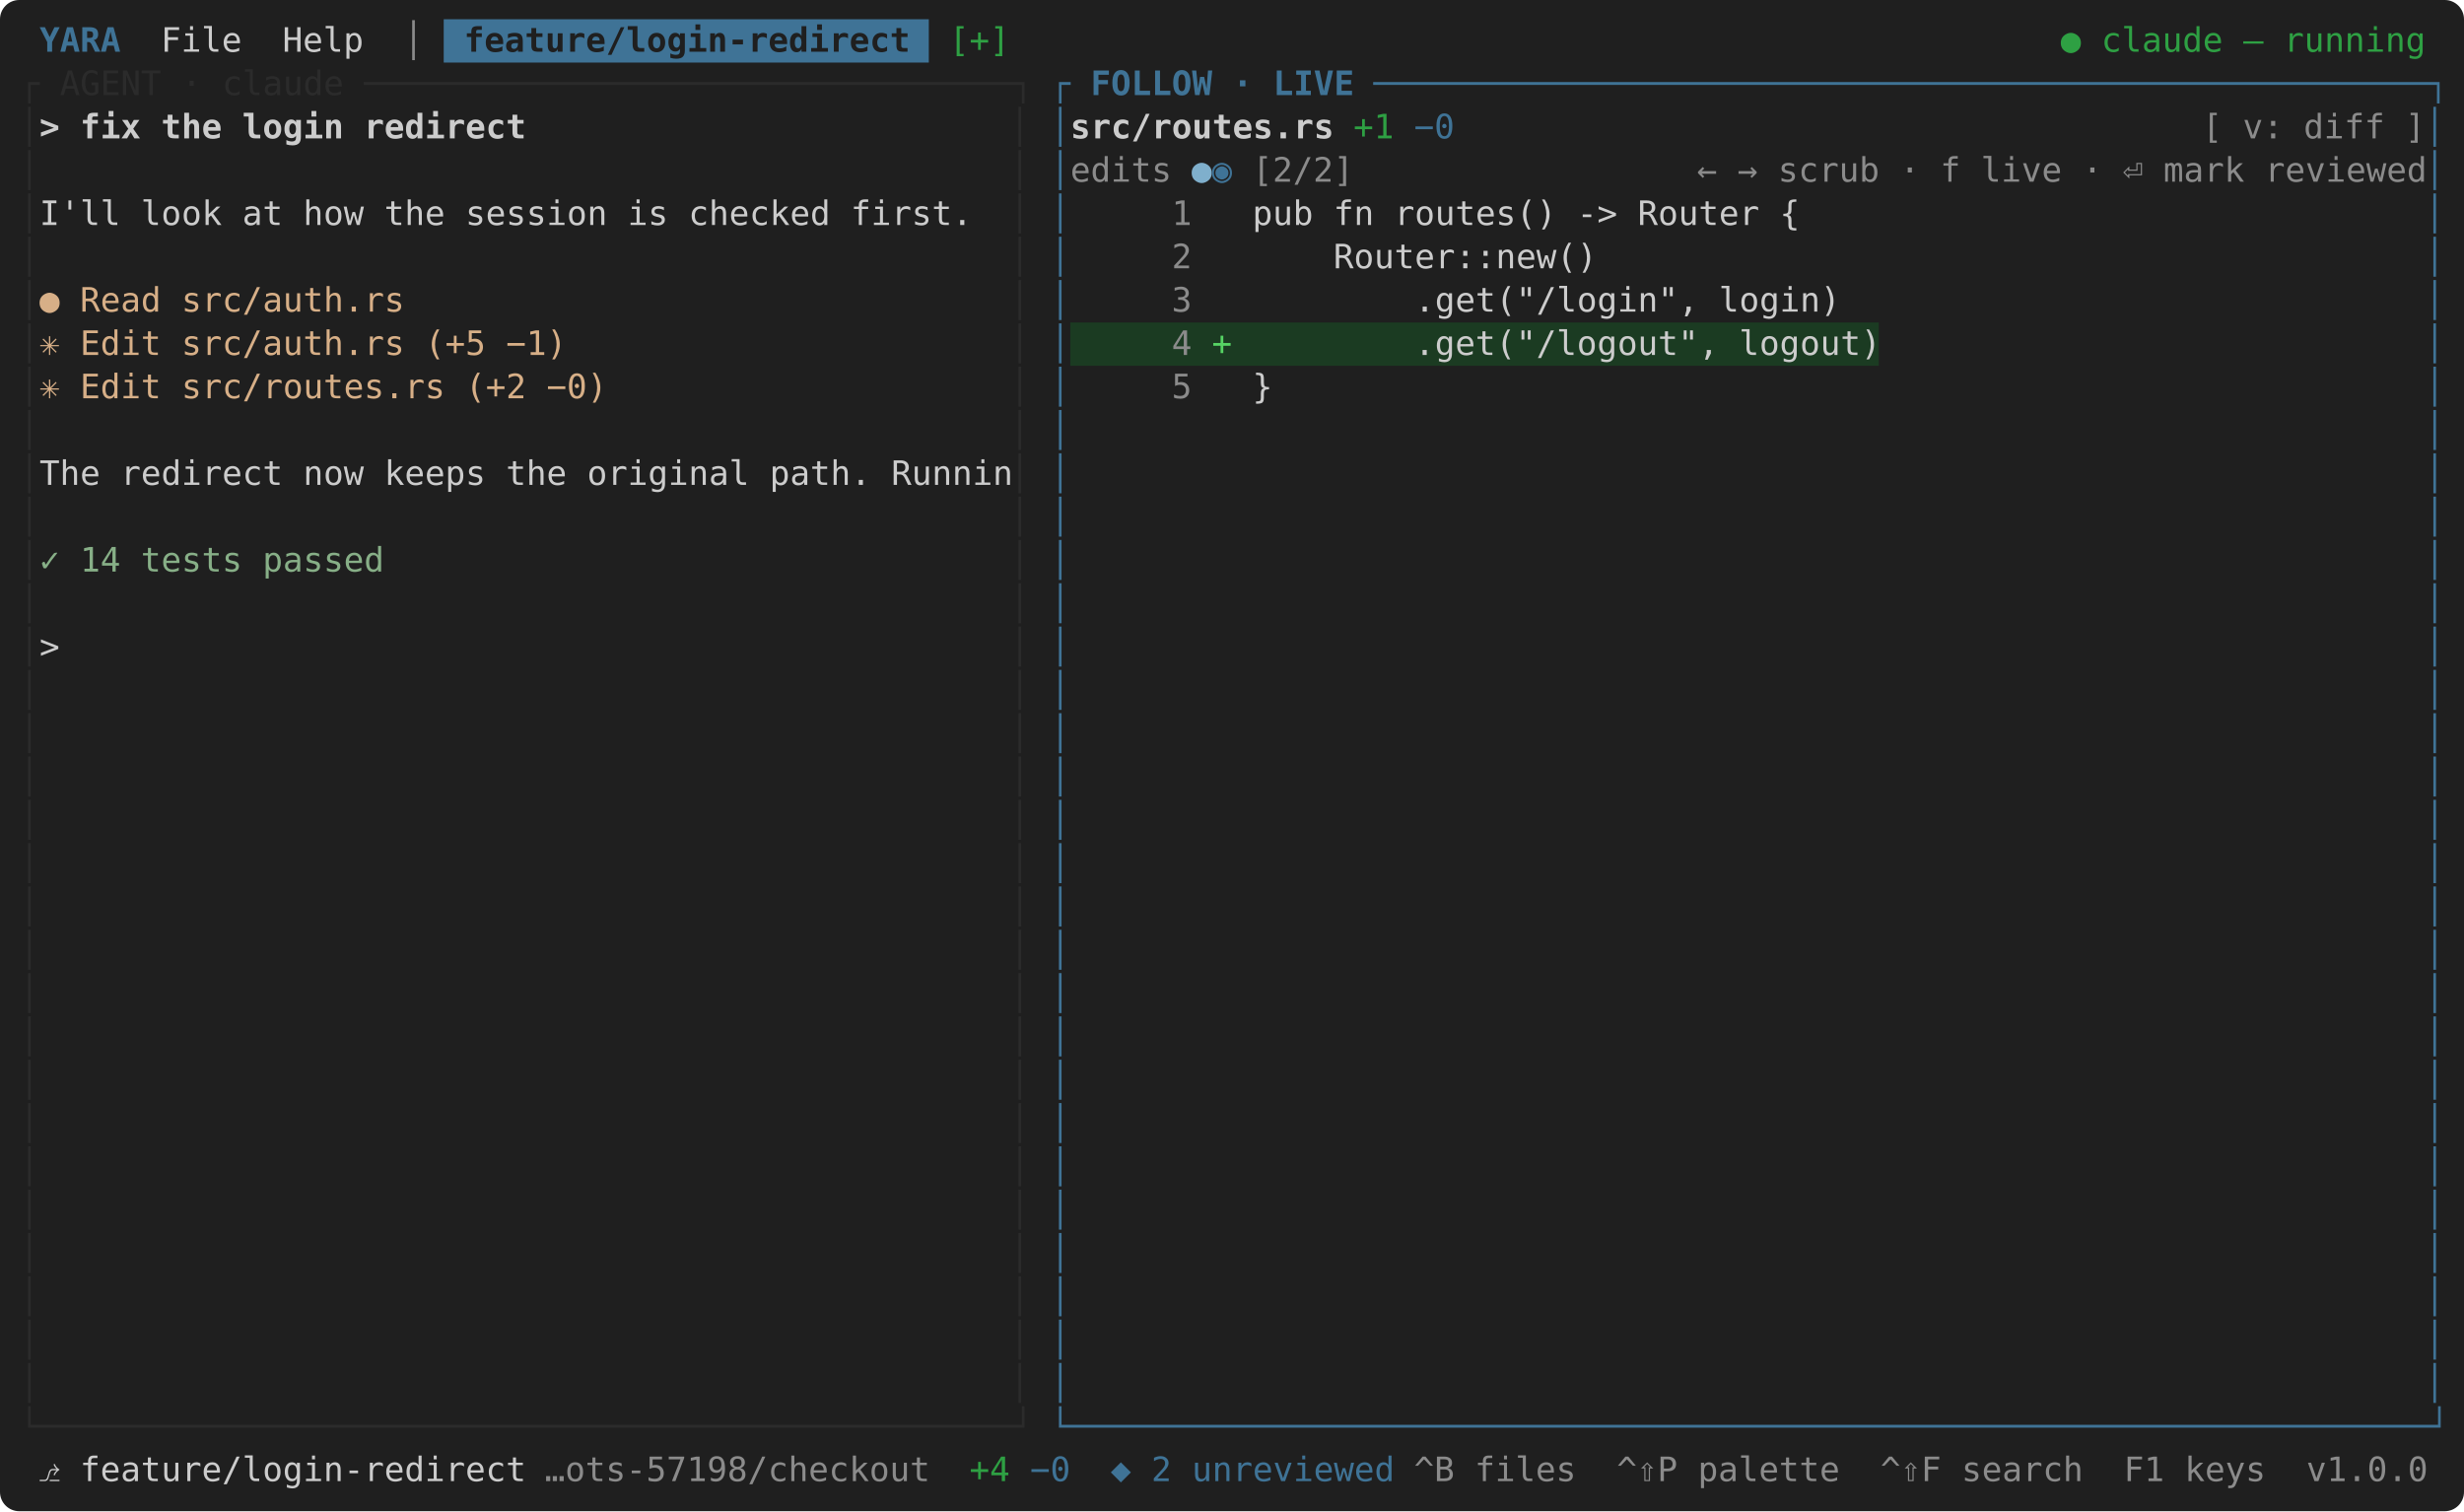
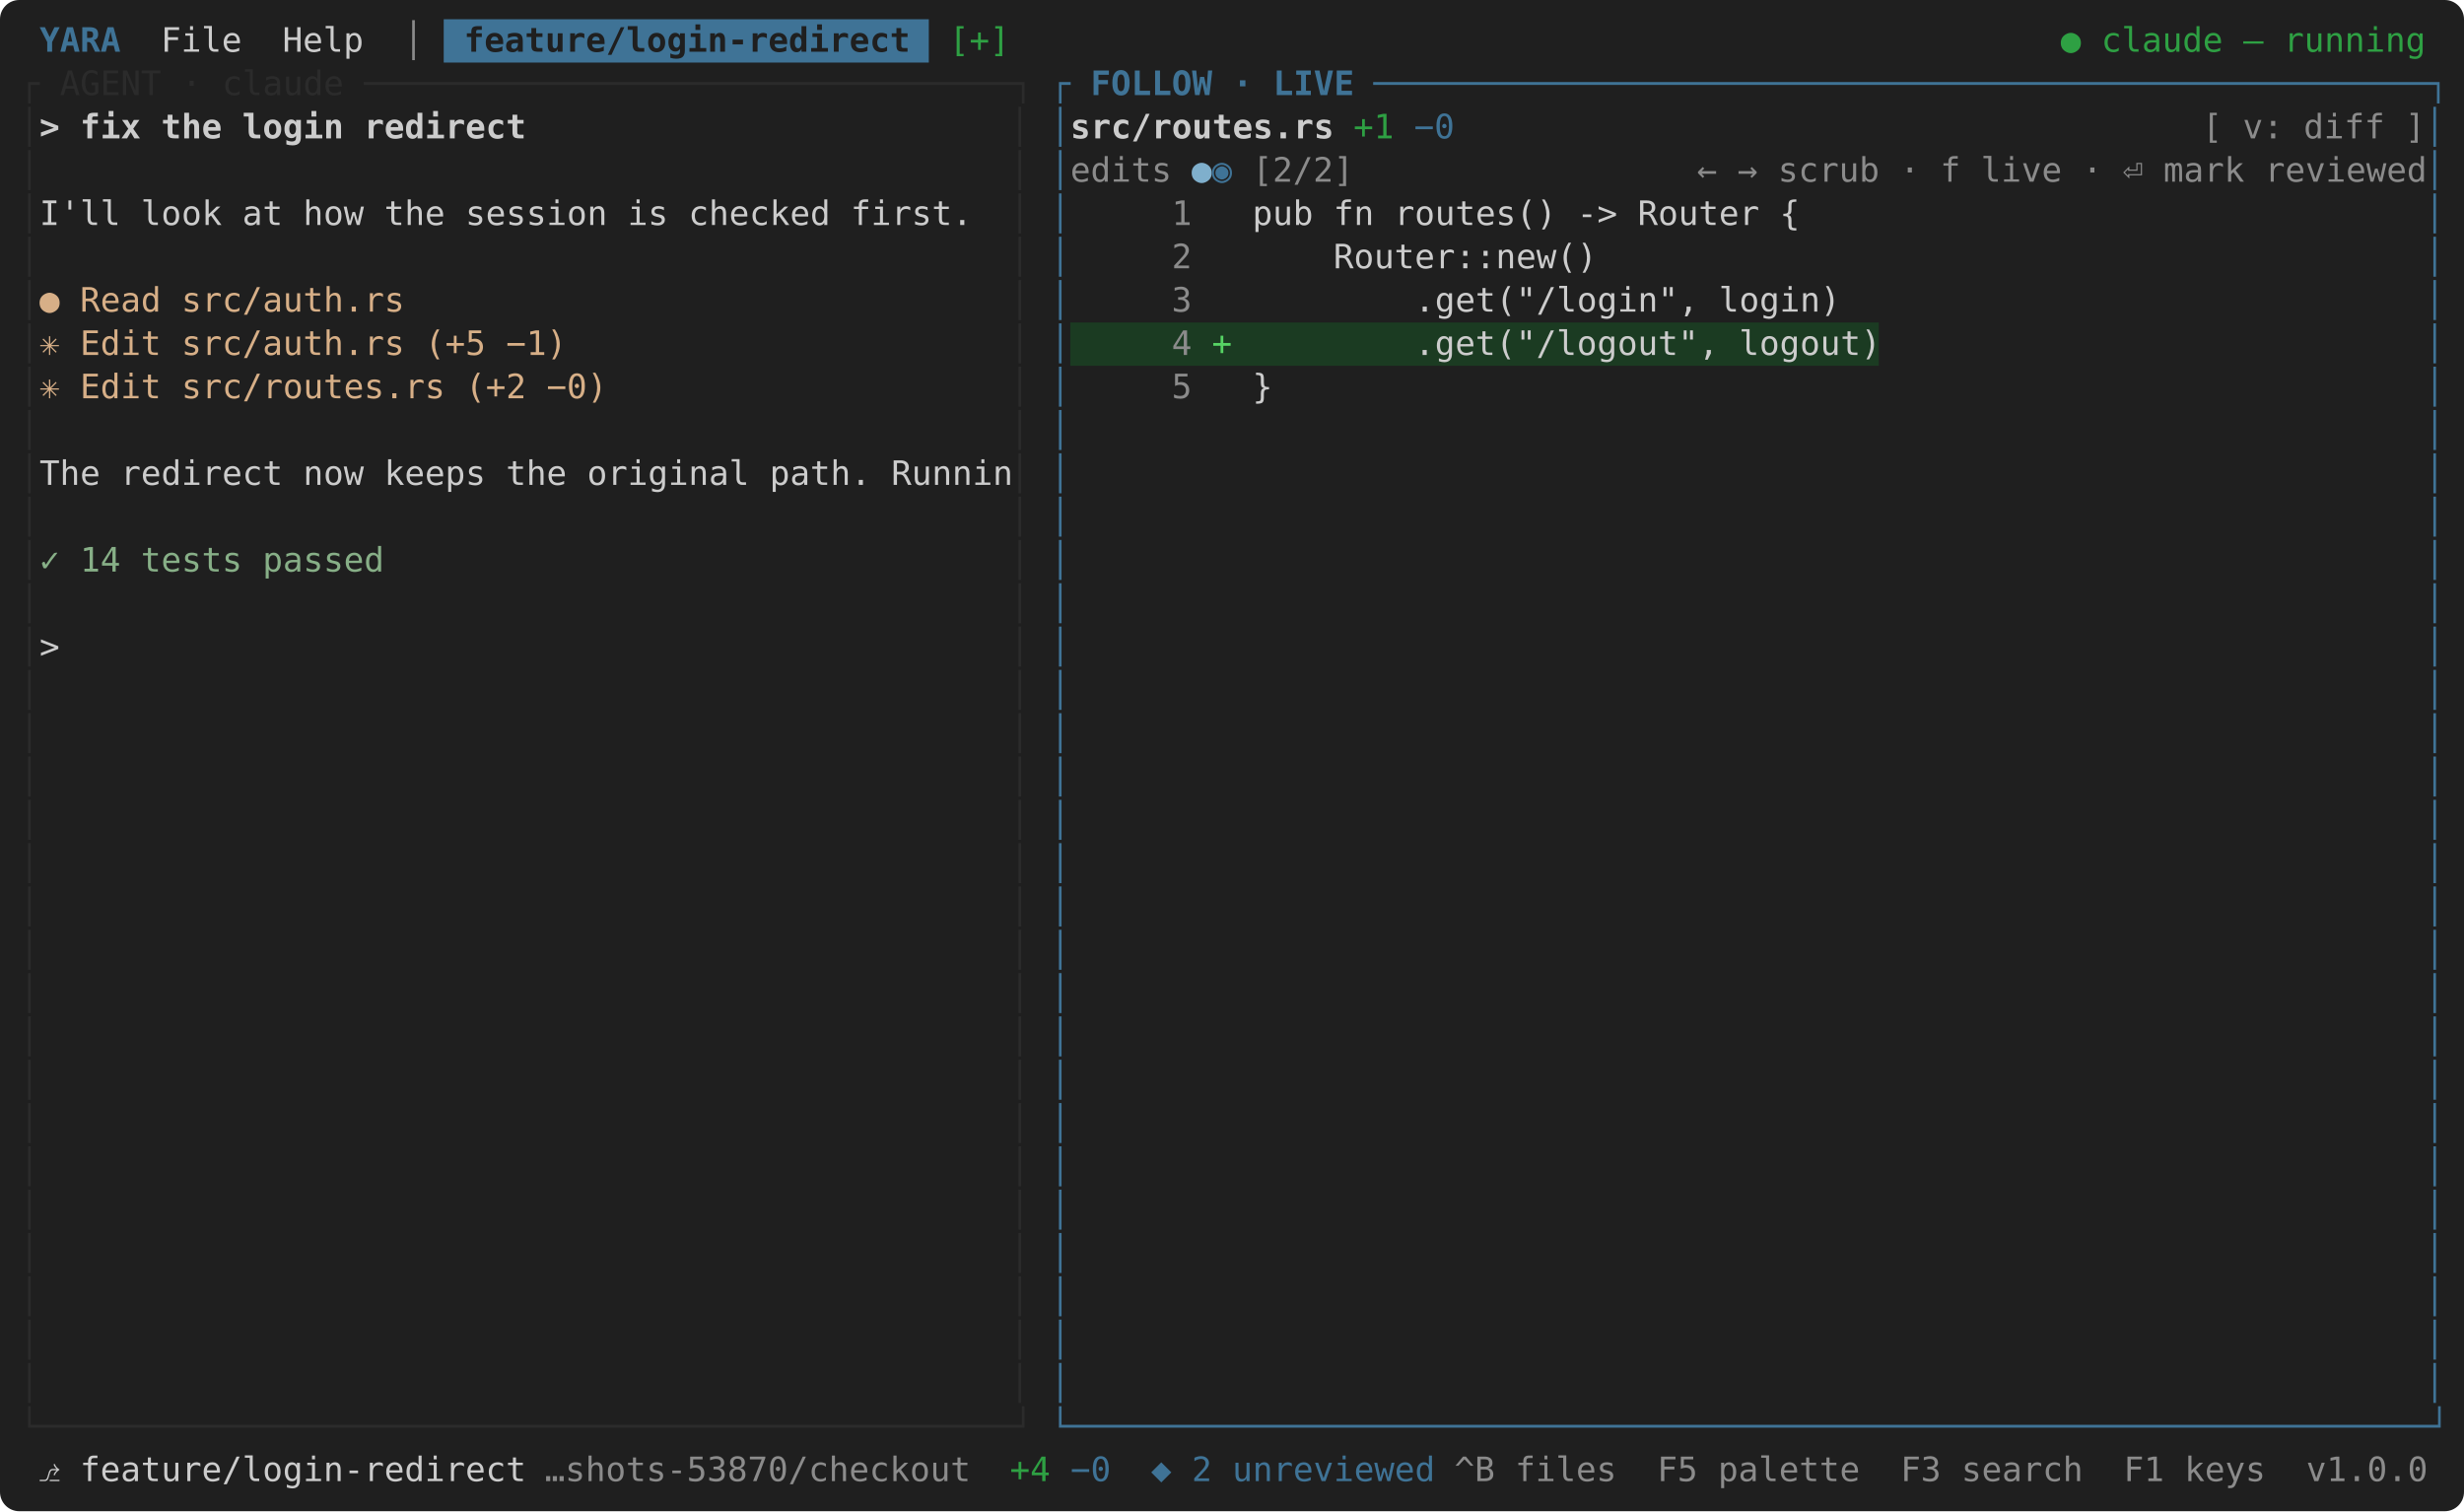
<svg xmlns="http://www.w3.org/2000/svg" width="1024" height="628" viewBox="0 0 1024 628" font-family="SF Mono, Menlo, Consolas, 'DejaVu Sans Mono', monospace" font-size="14">
  <rect width="100%" height="100%" rx="8" fill="#1f1f1f" />
  <rect x="184.4" y="8" width="201.6" height="18" fill="#3f7396" />
  <text x="8" y="21.5" fill="#3f7396" xml:space="preserve" font-weight="bold"> YARA </text>
  <text x="58.4" y="21.5" fill="#cccccc" xml:space="preserve"> File  Help </text>
  <text x="159.2" y="21.5" fill="#8b8b8b" xml:space="preserve"> │ </text>
  <text x="184.4" y="21.5" fill="#1f1f1f" xml:space="preserve" font-weight="bold"> feature/login-redirect </text>
  <text x="394.4" y="21.5" fill="#2ea043" xml:space="preserve">[+]</text>
  <text x="856.4" y="21.5" fill="#2ea043" xml:space="preserve">● claude — running </text>
  <text x="8" y="39.5" fill="#2b2b2b" xml:space="preserve">┌ AGENT · claude ────────────────────────────────┐</text>
  <text x="436.4" y="39.5" fill="#3f7396" xml:space="preserve">┌</text>
  <text x="444.8" y="39.5" fill="#3f7396" xml:space="preserve" font-weight="bold"> FOLLOW · LIVE </text>
  <text x="570.8" y="39.5" fill="#3f7396" xml:space="preserve">────────────────────────────────────────────────────┐</text>
  <text x="8" y="57.5" fill="#2b2b2b" xml:space="preserve">│</text>
  <text x="16.4" y="57.5" fill="#cccccc" xml:space="preserve" font-weight="bold">&gt; fix the login redirect</text>
  <text x="419.6" y="57.5" fill="#2b2b2b" xml:space="preserve">│</text>
  <text x="436.4" y="57.5" fill="#3f7396" xml:space="preserve">│</text>
  <text x="444.8" y="57.5" fill="#cccccc" xml:space="preserve" font-weight="bold">src/routes.rs</text>
  <text x="554" y="57.5" fill="#2ea043" xml:space="preserve"> +1</text>
  <text x="579.2" y="57.5" fill="#3f7396" xml:space="preserve"> −0</text>
  <text x="915.2" y="57.5" fill="#8b8b8b" xml:space="preserve">[ v: diff ]</text>
  <text x="1007.6" y="57.5" fill="#3f7396" xml:space="preserve">│</text>
  <text x="8" y="75.5" fill="#2b2b2b" xml:space="preserve">│</text>
  <text x="419.6" y="75.5" fill="#2b2b2b" xml:space="preserve">│</text>
  <text x="436.4" y="75.5" fill="#3f7396" xml:space="preserve">│</text>
  <text x="444.8" y="75.5" fill="#8b8b8b" xml:space="preserve">edits </text>
  <text x="495.2" y="75.5" fill="#7fafcc" xml:space="preserve">●</text>
  <text x="503.6" y="75.5" fill="#3f7396" xml:space="preserve">◉</text>
  <text x="512" y="75.5" fill="#8b8b8b" xml:space="preserve"> [2/2]</text>
  <text x="705.2" y="75.5" fill="#8b8b8b" xml:space="preserve">← → scrub · f live · ⏎ mark reviewed</text>
  <text x="1007.6" y="75.5" fill="#3f7396" xml:space="preserve">│</text>
  <text x="8" y="93.5" fill="#2b2b2b" xml:space="preserve">│</text>
  <text x="16.4" y="93.5" fill="#cccccc" xml:space="preserve">I'll look at how the session is checked first.  </text>
  <text x="419.6" y="93.5" fill="#2b2b2b" xml:space="preserve">│</text>
  <text x="436.4" y="93.5" fill="#3f7396" xml:space="preserve">│</text>
  <text x="453.2" y="93.5" fill="#8b8b8b" xml:space="preserve">    1 </text>
  <text x="503.6" y="93.5" fill="#cccccc" xml:space="preserve">  pub fn routes() -&gt; Router {                               </text>
  <text x="1007.6" y="93.5" fill="#3f7396" xml:space="preserve">│</text>
  <text x="8" y="111.5" fill="#2b2b2b" xml:space="preserve">│</text>
  <text x="419.6" y="111.5" fill="#2b2b2b" xml:space="preserve">│</text>
  <text x="436.4" y="111.5" fill="#3f7396" xml:space="preserve">│</text>
  <text x="453.2" y="111.5" fill="#8b8b8b" xml:space="preserve">    2 </text>
  <text x="503.6" y="111.5" fill="#cccccc" xml:space="preserve">      Router::new()                                         </text>
  <text x="1007.6" y="111.5" fill="#3f7396" xml:space="preserve">│</text>
  <text x="8" y="129.5" fill="#2b2b2b" xml:space="preserve">│</text>
  <text x="16.4" y="129.5" fill="#d7af87" xml:space="preserve">● Read src/auth.rs</text>
  <text x="419.6" y="129.5" fill="#2b2b2b" xml:space="preserve">│</text>
  <text x="436.4" y="129.5" fill="#3f7396" xml:space="preserve">│</text>
  <text x="453.2" y="129.5" fill="#8b8b8b" xml:space="preserve">    3 </text>
  <text x="503.6" y="129.5" fill="#cccccc" xml:space="preserve">          .get("/login", login)                             </text>
  <text x="1007.6" y="129.5" fill="#3f7396" xml:space="preserve">│</text>
  <rect x="444.8" y="134" width="336" height="18" fill="#1b3b22" />
  <text x="8" y="147.5" fill="#2b2b2b" xml:space="preserve">│</text>
  <text x="16.4" y="147.5" fill="#d7af87" xml:space="preserve">✳ Edit src/auth.rs (+5 −1)</text>
  <text x="419.6" y="147.5" fill="#2b2b2b" xml:space="preserve">│</text>
  <text x="436.4" y="147.5" fill="#3f7396" xml:space="preserve">│</text>
  <text x="453.2" y="147.5" fill="#8b8b8b" xml:space="preserve">    4 </text>
  <text x="503.6" y="147.5" fill="#56d364" xml:space="preserve">+</text>
  <text x="512" y="147.5" fill="#cccccc" xml:space="preserve">         .get("/logout", logout)                           </text>
  <text x="1007.6" y="147.5" fill="#3f7396" xml:space="preserve">│</text>
  <text x="8" y="165.5" fill="#2b2b2b" xml:space="preserve">│</text>
  <text x="16.4" y="165.5" fill="#d7af87" xml:space="preserve">✳ Edit src/routes.rs (+2 −0)</text>
  <text x="419.6" y="165.5" fill="#2b2b2b" xml:space="preserve">│</text>
  <text x="436.4" y="165.5" fill="#3f7396" xml:space="preserve">│</text>
  <text x="453.2" y="165.5" fill="#8b8b8b" xml:space="preserve">    5 </text>
  <text x="503.6" y="165.5" fill="#cccccc" xml:space="preserve">  }                                                         </text>
  <text x="1007.6" y="165.5" fill="#3f7396" xml:space="preserve">│</text>
  <text x="8" y="183.5" fill="#2b2b2b" xml:space="preserve">│</text>
  <text x="419.6" y="183.5" fill="#2b2b2b" xml:space="preserve">│</text>
  <text x="436.4" y="183.5" fill="#3f7396" xml:space="preserve">│</text>
  <text x="1007.6" y="183.5" fill="#3f7396" xml:space="preserve">│</text>
  <text x="8" y="201.5" fill="#2b2b2b" xml:space="preserve">│</text>
  <text x="16.4" y="201.5" fill="#cccccc" xml:space="preserve">The redirect now keeps the original path. Runnin</text>
  <text x="419.6" y="201.5" fill="#2b2b2b" xml:space="preserve">│</text>
  <text x="436.4" y="201.5" fill="#3f7396" xml:space="preserve">│</text>
  <text x="1007.6" y="201.5" fill="#3f7396" xml:space="preserve">│</text>
  <text x="8" y="219.5" fill="#2b2b2b" xml:space="preserve">│</text>
  <text x="419.6" y="219.5" fill="#2b2b2b" xml:space="preserve">│</text>
  <text x="436.4" y="219.5" fill="#3f7396" xml:space="preserve">│</text>
  <text x="1007.6" y="219.5" fill="#3f7396" xml:space="preserve">│</text>
  <text x="8" y="237.5" fill="#2b2b2b" xml:space="preserve">│</text>
  <text x="16.4" y="237.5" fill="#87af87" xml:space="preserve">✓ 14 tests passed</text>
  <text x="419.6" y="237.5" fill="#2b2b2b" xml:space="preserve">│</text>
  <text x="436.4" y="237.5" fill="#3f7396" xml:space="preserve">│</text>
  <text x="1007.6" y="237.5" fill="#3f7396" xml:space="preserve">│</text>
  <text x="8" y="255.5" fill="#2b2b2b" xml:space="preserve">│</text>
  <text x="419.6" y="255.5" fill="#2b2b2b" xml:space="preserve">│</text>
  <text x="436.4" y="255.5" fill="#3f7396" xml:space="preserve">│</text>
  <text x="1007.6" y="255.5" fill="#3f7396" xml:space="preserve">│</text>
  <text x="8" y="273.5" fill="#2b2b2b" xml:space="preserve">│</text>
  <text x="16.4" y="273.5" fill="#cccccc" xml:space="preserve">&gt;                                               </text>
  <text x="419.6" y="273.5" fill="#2b2b2b" xml:space="preserve">│</text>
  <text x="436.4" y="273.5" fill="#3f7396" xml:space="preserve">│</text>
  <text x="1007.6" y="273.5" fill="#3f7396" xml:space="preserve">│</text>
  <text x="8" y="291.5" fill="#2b2b2b" xml:space="preserve">│</text>
  <text x="419.6" y="291.5" fill="#2b2b2b" xml:space="preserve">│</text>
  <text x="436.4" y="291.5" fill="#3f7396" xml:space="preserve">│</text>
  <text x="1007.6" y="291.5" fill="#3f7396" xml:space="preserve">│</text>
  <text x="8" y="309.5" fill="#2b2b2b" xml:space="preserve">│</text>
  <text x="419.6" y="309.5" fill="#2b2b2b" xml:space="preserve">│</text>
  <text x="436.4" y="309.5" fill="#3f7396" xml:space="preserve">│</text>
  <text x="1007.6" y="309.5" fill="#3f7396" xml:space="preserve">│</text>
  <text x="8" y="327.5" fill="#2b2b2b" xml:space="preserve">│</text>
  <text x="419.6" y="327.5" fill="#2b2b2b" xml:space="preserve">│</text>
  <text x="436.4" y="327.5" fill="#3f7396" xml:space="preserve">│</text>
  <text x="1007.6" y="327.5" fill="#3f7396" xml:space="preserve">│</text>
  <text x="8" y="345.5" fill="#2b2b2b" xml:space="preserve">│</text>
  <text x="419.6" y="345.5" fill="#2b2b2b" xml:space="preserve">│</text>
  <text x="436.4" y="345.5" fill="#3f7396" xml:space="preserve">│</text>
  <text x="1007.6" y="345.5" fill="#3f7396" xml:space="preserve">│</text>
  <text x="8" y="363.5" fill="#2b2b2b" xml:space="preserve">│</text>
  <text x="419.6" y="363.5" fill="#2b2b2b" xml:space="preserve">│</text>
  <text x="436.4" y="363.5" fill="#3f7396" xml:space="preserve">│</text>
  <text x="1007.6" y="363.5" fill="#3f7396" xml:space="preserve">│</text>
  <text x="8" y="381.5" fill="#2b2b2b" xml:space="preserve">│</text>
  <text x="419.6" y="381.5" fill="#2b2b2b" xml:space="preserve">│</text>
  <text x="436.4" y="381.5" fill="#3f7396" xml:space="preserve">│</text>
  <text x="1007.6" y="381.5" fill="#3f7396" xml:space="preserve">│</text>
  <text x="8" y="399.5" fill="#2b2b2b" xml:space="preserve">│</text>
  <text x="419.6" y="399.5" fill="#2b2b2b" xml:space="preserve">│</text>
  <text x="436.4" y="399.5" fill="#3f7396" xml:space="preserve">│</text>
  <text x="1007.6" y="399.5" fill="#3f7396" xml:space="preserve">│</text>
  <text x="8" y="417.5" fill="#2b2b2b" xml:space="preserve">│</text>
  <text x="419.6" y="417.5" fill="#2b2b2b" xml:space="preserve">│</text>
  <text x="436.4" y="417.5" fill="#3f7396" xml:space="preserve">│</text>
  <text x="1007.6" y="417.5" fill="#3f7396" xml:space="preserve">│</text>
  <text x="8" y="435.5" fill="#2b2b2b" xml:space="preserve">│</text>
  <text x="419.6" y="435.5" fill="#2b2b2b" xml:space="preserve">│</text>
  <text x="436.4" y="435.5" fill="#3f7396" xml:space="preserve">│</text>
  <text x="1007.6" y="435.5" fill="#3f7396" xml:space="preserve">│</text>
  <text x="8" y="453.5" fill="#2b2b2b" xml:space="preserve">│</text>
  <text x="419.6" y="453.5" fill="#2b2b2b" xml:space="preserve">│</text>
  <text x="436.4" y="453.5" fill="#3f7396" xml:space="preserve">│</text>
  <text x="1007.6" y="453.5" fill="#3f7396" xml:space="preserve">│</text>
  <text x="8" y="471.5" fill="#2b2b2b" xml:space="preserve">│</text>
  <text x="419.6" y="471.5" fill="#2b2b2b" xml:space="preserve">│</text>
  <text x="436.4" y="471.5" fill="#3f7396" xml:space="preserve">│</text>
  <text x="1007.6" y="471.5" fill="#3f7396" xml:space="preserve">│</text>
  <text x="8" y="489.5" fill="#2b2b2b" xml:space="preserve">│</text>
  <text x="419.6" y="489.5" fill="#2b2b2b" xml:space="preserve">│</text>
  <text x="436.4" y="489.5" fill="#3f7396" xml:space="preserve">│</text>
  <text x="1007.6" y="489.5" fill="#3f7396" xml:space="preserve">│</text>
  <text x="8" y="507.5" fill="#2b2b2b" xml:space="preserve">│</text>
  <text x="419.6" y="507.5" fill="#2b2b2b" xml:space="preserve">│</text>
  <text x="436.4" y="507.5" fill="#3f7396" xml:space="preserve">│</text>
  <text x="1007.6" y="507.5" fill="#3f7396" xml:space="preserve">│</text>
  <text x="8" y="525.5" fill="#2b2b2b" xml:space="preserve">│</text>
  <text x="419.6" y="525.5" fill="#2b2b2b" xml:space="preserve">│</text>
  <text x="436.4" y="525.5" fill="#3f7396" xml:space="preserve">│</text>
  <text x="1007.6" y="525.5" fill="#3f7396" xml:space="preserve">│</text>
  <text x="8" y="543.5" fill="#2b2b2b" xml:space="preserve">│</text>
  <text x="419.6" y="543.5" fill="#2b2b2b" xml:space="preserve">│</text>
  <text x="436.4" y="543.5" fill="#3f7396" xml:space="preserve">│</text>
  <text x="1007.6" y="543.5" fill="#3f7396" xml:space="preserve">│</text>
  <text x="8" y="561.5" fill="#2b2b2b" xml:space="preserve">│</text>
  <text x="419.6" y="561.5" fill="#2b2b2b" xml:space="preserve">│</text>
  <text x="436.4" y="561.5" fill="#3f7396" xml:space="preserve">│</text>
  <text x="1007.6" y="561.5" fill="#3f7396" xml:space="preserve">│</text>
  <text x="8" y="579.5" fill="#2b2b2b" xml:space="preserve">│</text>
  <text x="419.6" y="579.5" fill="#2b2b2b" xml:space="preserve">│</text>
  <text x="436.4" y="579.5" fill="#3f7396" xml:space="preserve">│</text>
  <text x="1007.6" y="579.5" fill="#3f7396" xml:space="preserve">│</text>
  <text x="8" y="597.5" fill="#2b2b2b" xml:space="preserve">└────────────────────────────────────────────────┘</text>
  <text x="436.4" y="597.5" fill="#3f7396" xml:space="preserve">└───────────────────────────────────────────────────────────────────┘</text>
  <text x="8" y="615.5" fill="#cccccc" xml:space="preserve"> ⎇ feature/login-redirect </text>
-   <text x="226.4" y="615.5" fill="#8b8b8b" xml:space="preserve">…ots-57198/checkout</text>
-   <text x="386" y="615.5" fill="#2ea043" xml:space="preserve">  +4</text>
-   <text x="419.6" y="615.5" fill="#3f7396" xml:space="preserve"> −0</text>
-   <text x="461.6" y="615.5" fill="#3f7396" xml:space="preserve">◆ 2 unreviewed</text>
-   <text x="587.6" y="615.5" fill="#8b8b8b" xml:space="preserve">^B files  ^⇧P palette  ^⇧F search  F1 keys  v1.0.0 </text>
+   <text x="226.4" y="615.5" fill="#8b8b8b" xml:space="preserve">…shots-53870/checkout</text>
+   <text x="402.8" y="615.5" fill="#2ea043" xml:space="preserve">  +4</text>
+   <text x="436.4" y="615.5" fill="#3f7396" xml:space="preserve"> −0</text>
+   <text x="478.4" y="615.5" fill="#3f7396" xml:space="preserve">◆ 2 unreviewed</text>
+   <text x="604.4" y="615.5" fill="#8b8b8b" xml:space="preserve">^B files  F5 palette  F3 search  F1 keys  v1.0.0 </text>
</svg>
